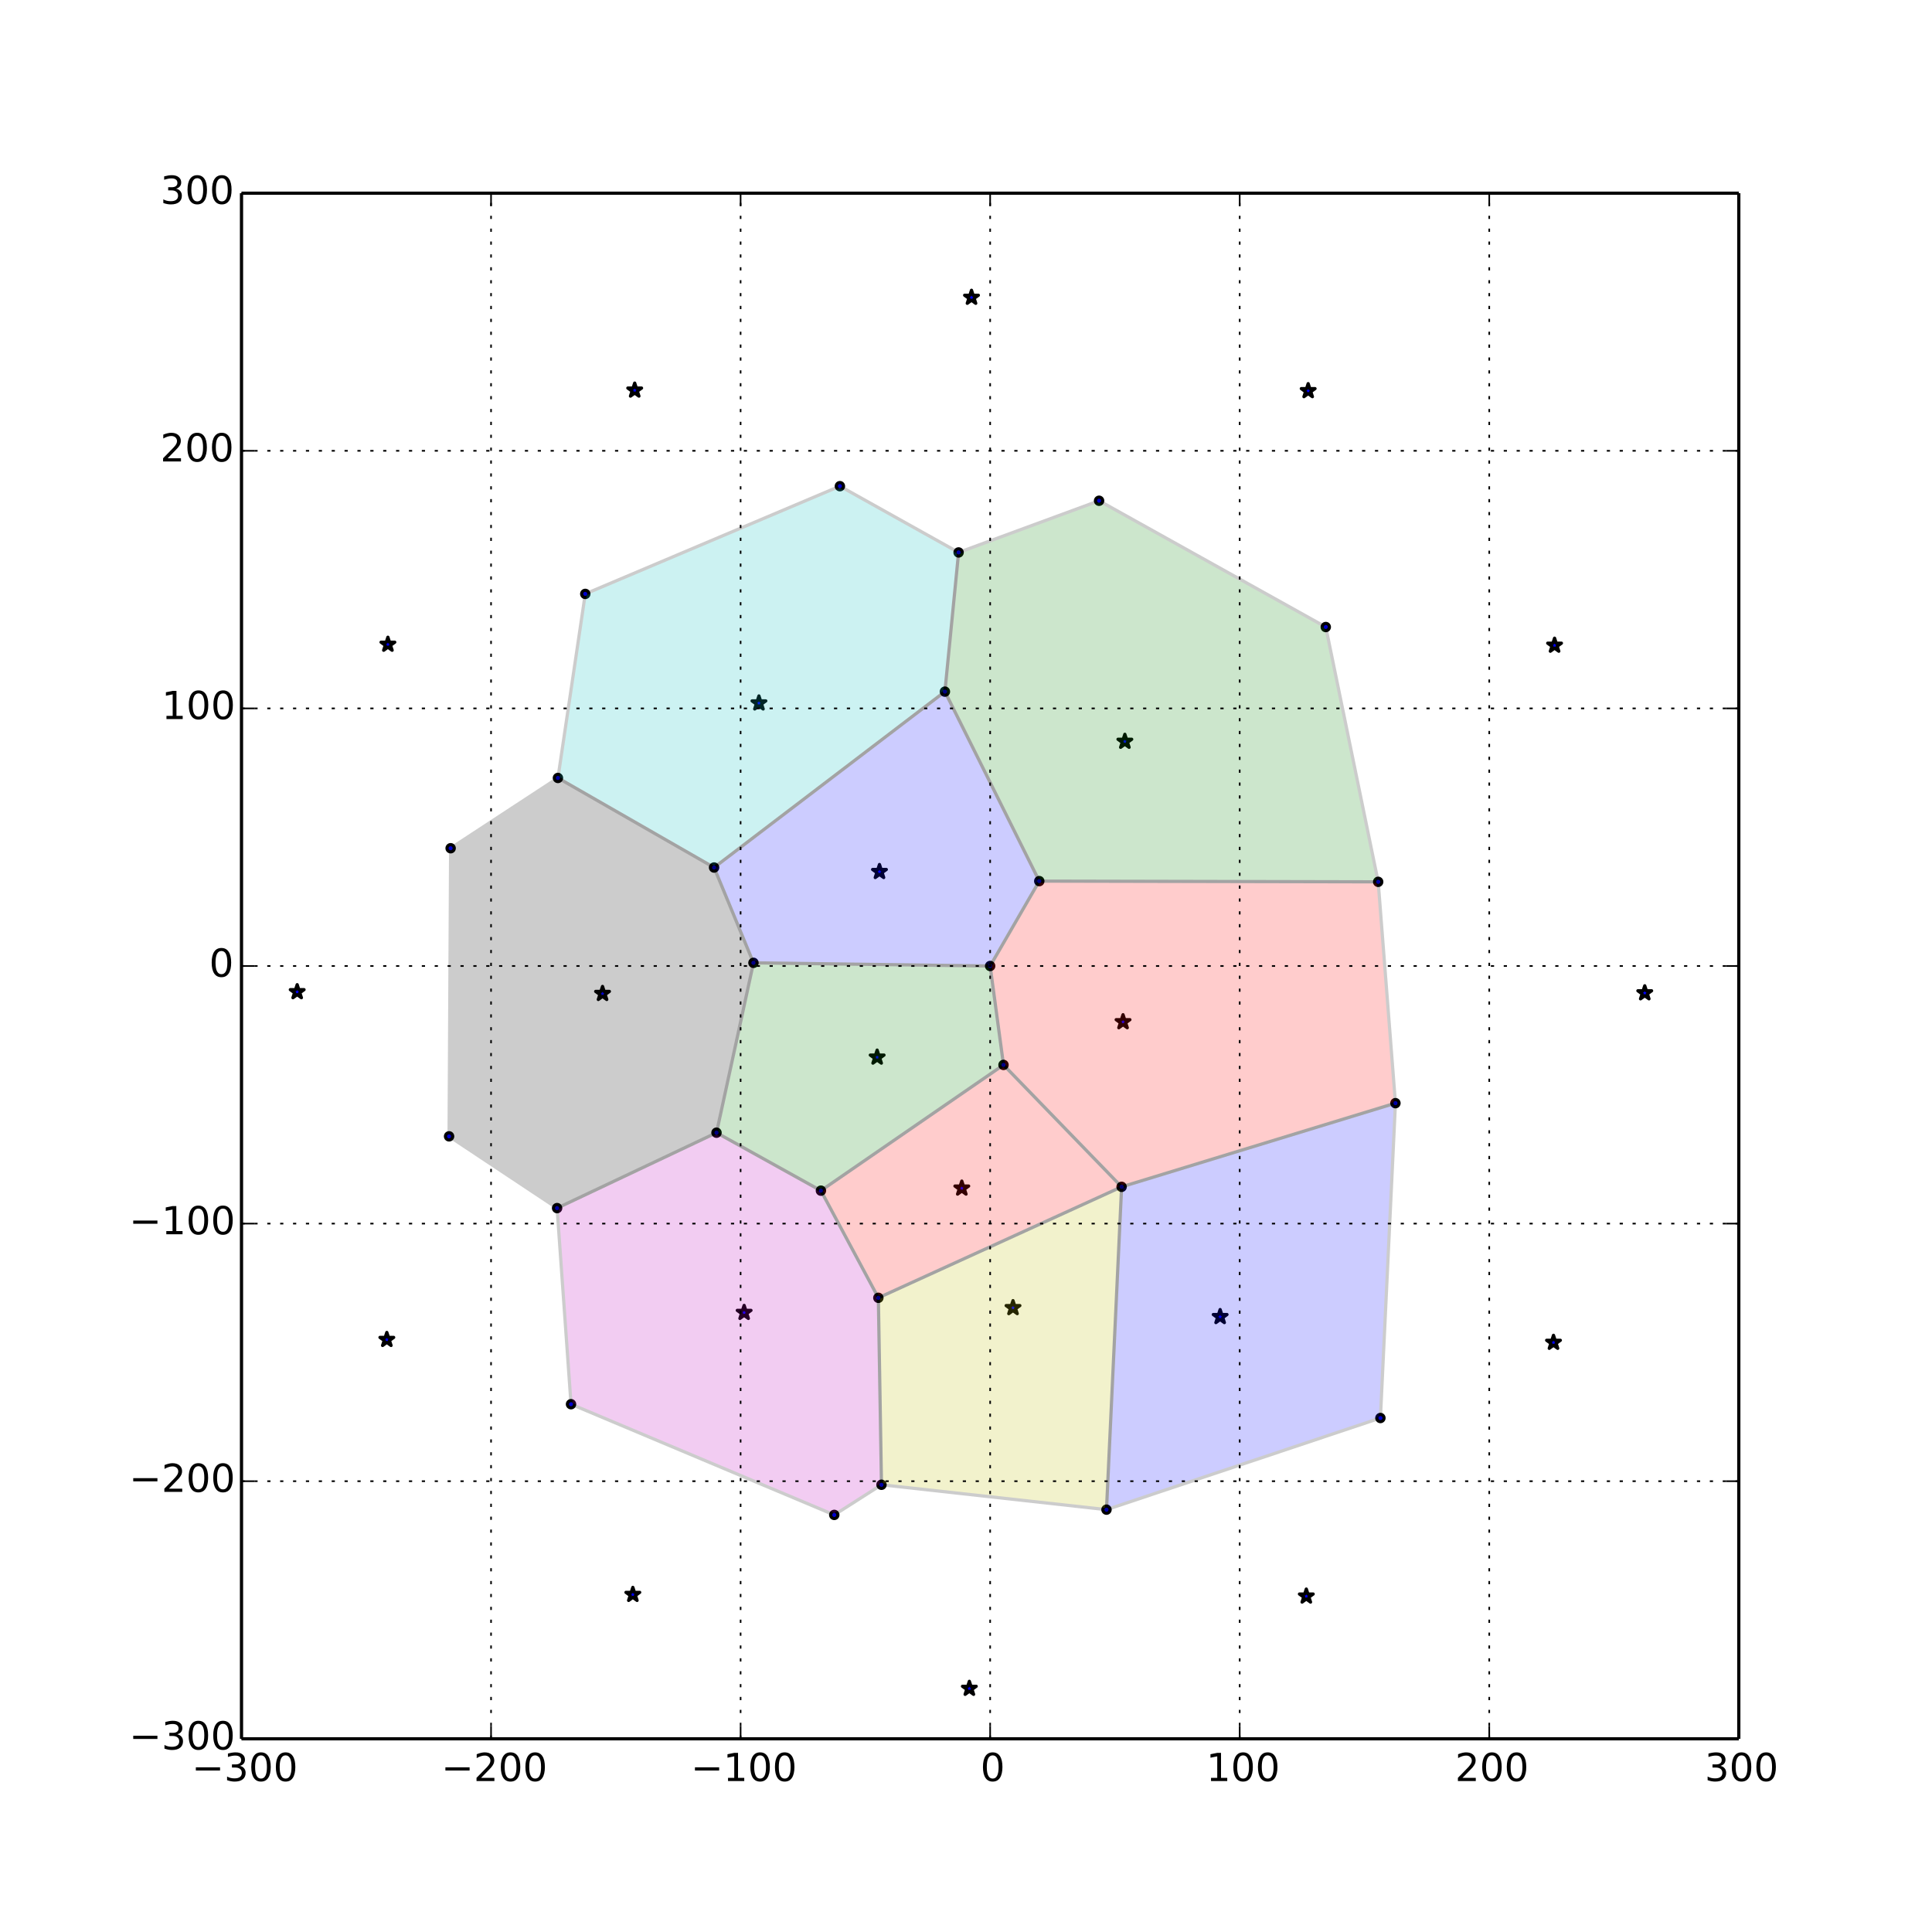
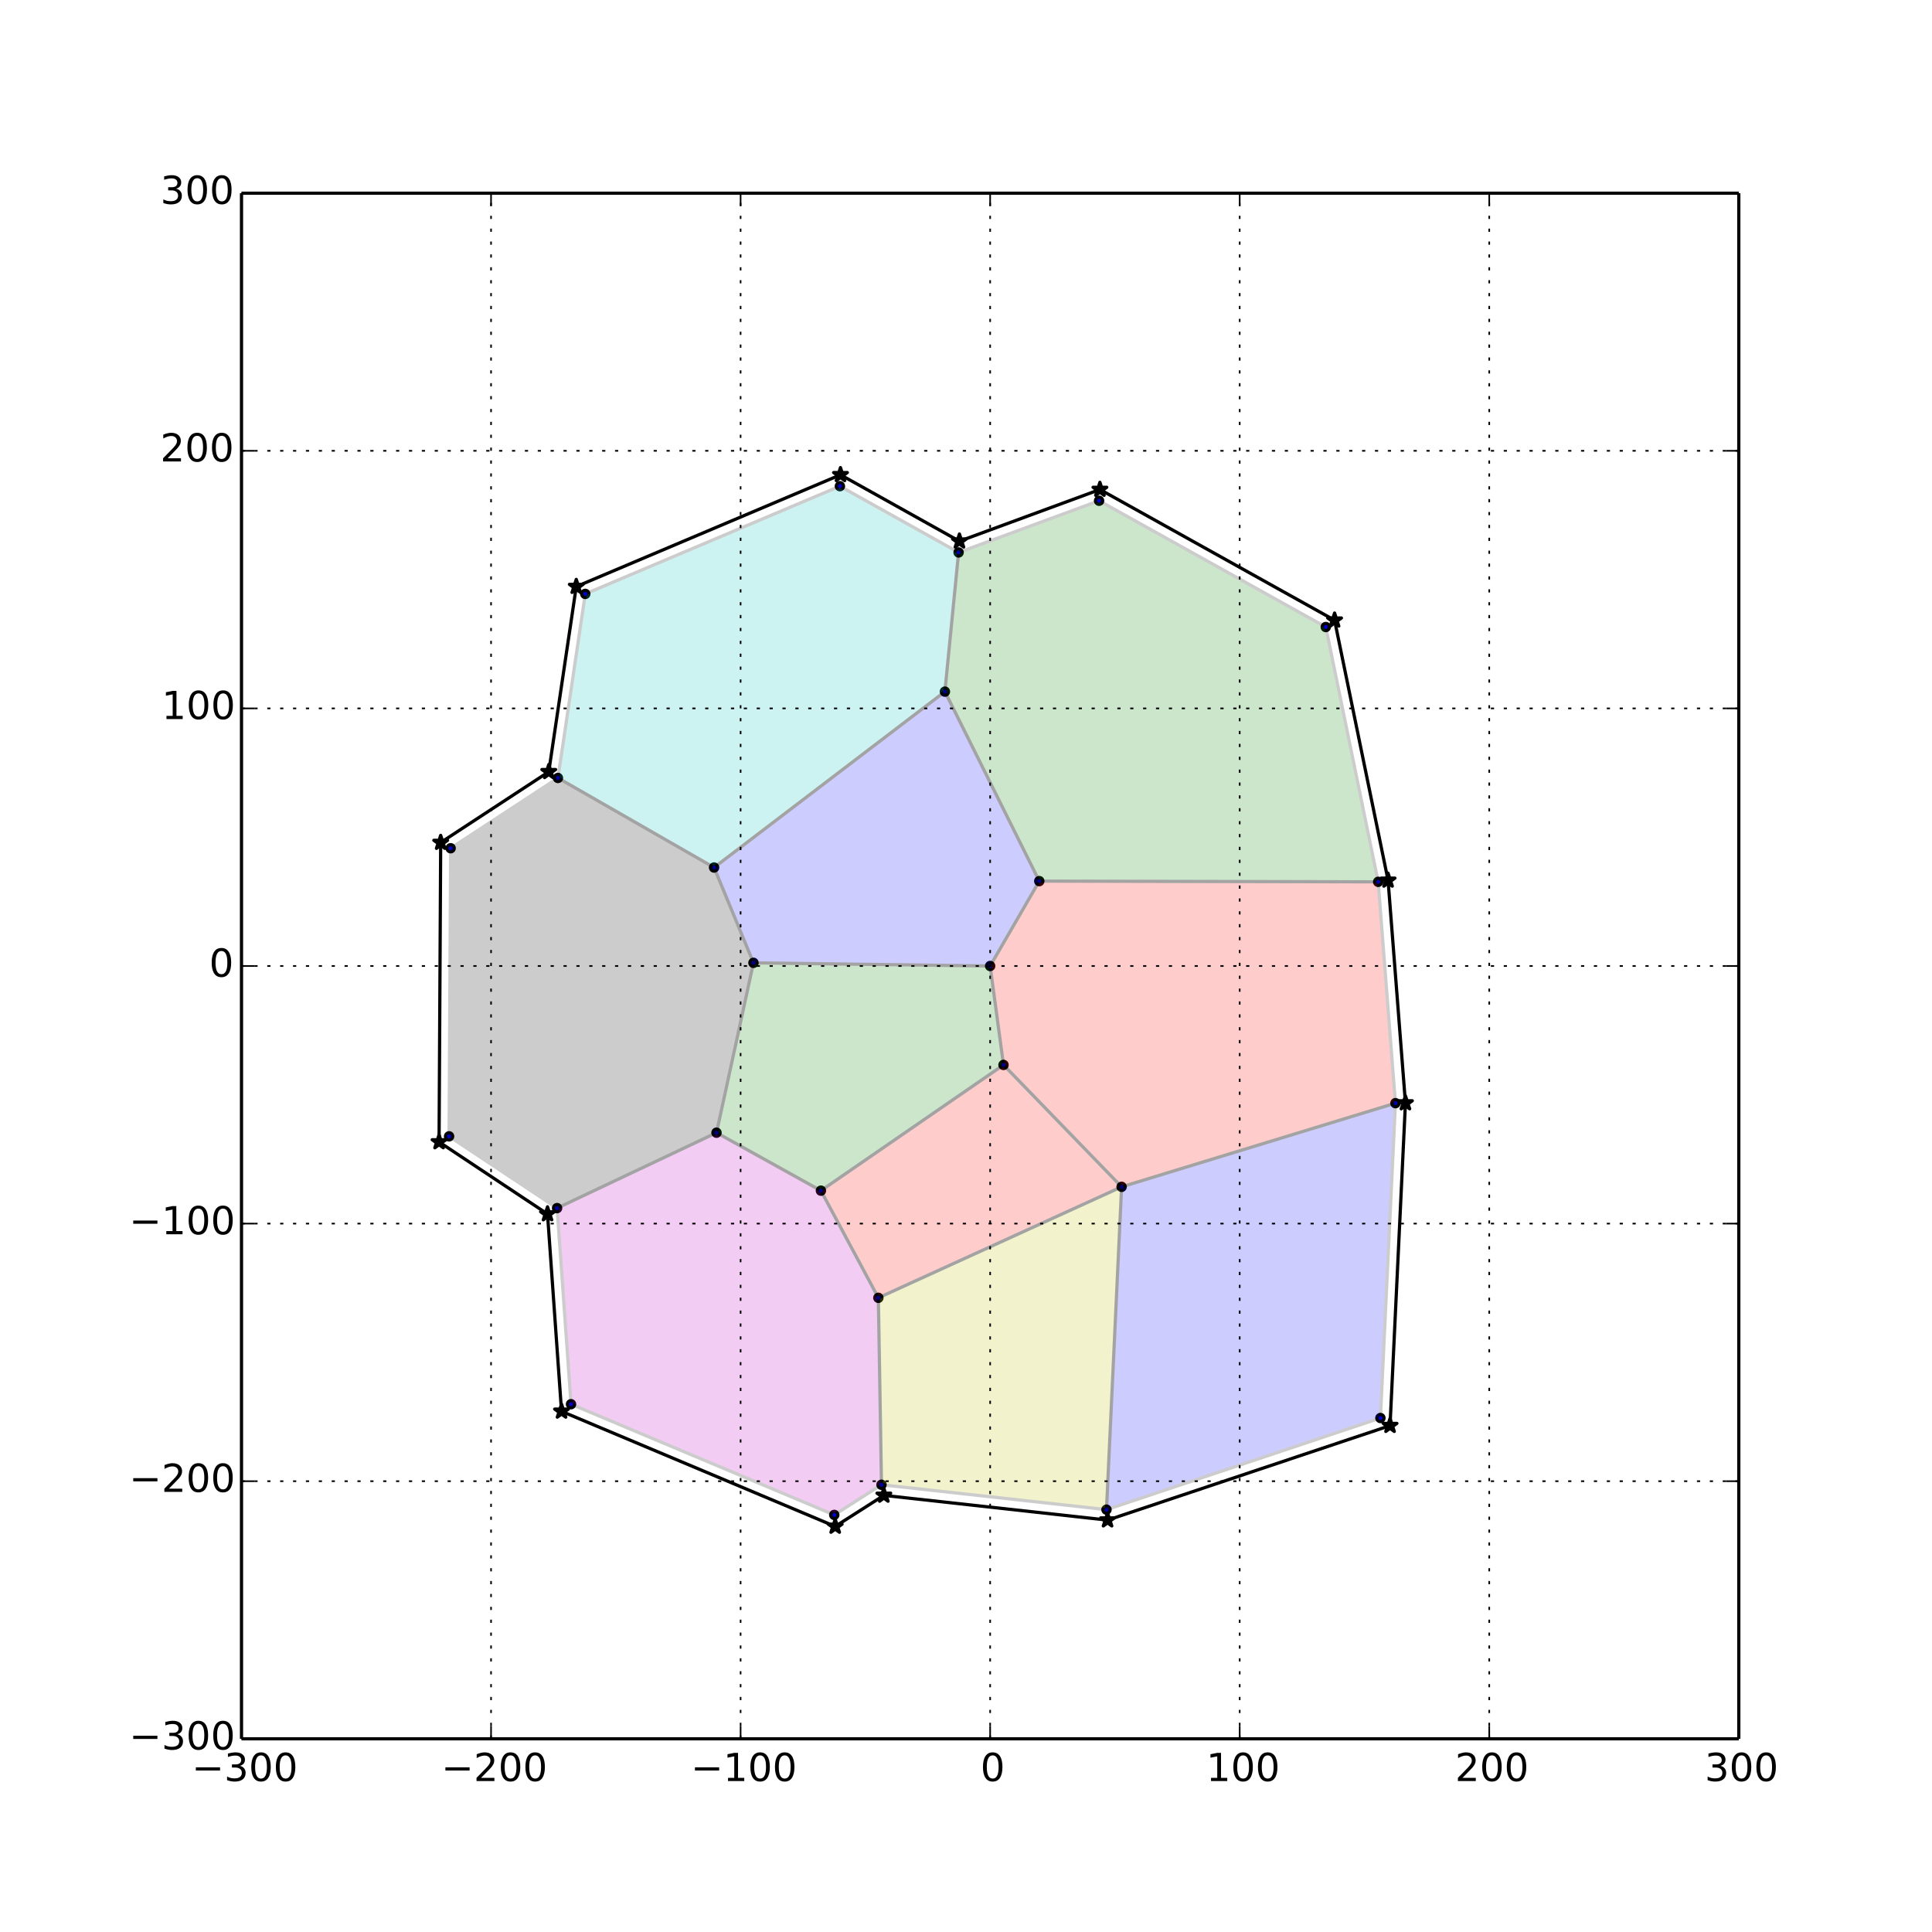
<svg xmlns="http://www.w3.org/2000/svg" xmlns:xlink="http://www.w3.org/1999/xlink" height="600pt" version="1.1" viewBox="0 0 600 600" width="600pt">
  <defs>
    <style type="text/css">
*{stroke-linecap:butt;stroke-linejoin:round;}
  </style>
  </defs>
  <g id="figure_1">
    <g id="patch_1">
      <path d=" M0 600 L600 600 L600 0 L0 0 z " style="fill:#ffffff;" />
    </g>
    <g id="axes_1">
      <g id="patch_2">
        <path d=" M75 540 L540 540 L540 60 L75 60 z " style="fill:#ffffff;" />
      </g>
      <g id="PathCollection_1">
        <defs>
          <path d=" M0 1.118 C0.297 1.118 0.581 1 0.791 0.791 C1 0.581 1.118 0.297 1.118 0 C1.118 -0.297 1 -0.581 0.791 -0.791 C0.581 -1 0.297 -1.118 0 -1.118 C-0.297 -1.118 -0.581 -1 -0.791 -0.791 C-1 -0.581 -1.118 -0.297 -1.118 0 C-1.118 0.297 -1 0.581 -0.791 0.791 C-0.581 1 -0.297 1.118 0 1.118 z " id="C0_0_af07e0942b" />
        </defs>
        <g clip-path="url(#pb27f3bcf95)">
          <use style="fill:#0000ff;stroke:#000000;" x="259.089" xlink:href="#C0_0_af07e0942b" y="470.469" />
        </g>
        <g clip-path="url(#pb27f3bcf95)">
          <use style="fill:#0000ff;stroke:#000000;" x="433.365" xlink:href="#C0_0_af07e0942b" y="342.598" />
        </g>
        <g clip-path="url(#pb27f3bcf95)">
          <use style="fill:#0000ff;stroke:#000000;" x="222.519" xlink:href="#C0_0_af07e0942b" y="351.769" />
        </g>
        <g clip-path="url(#pb27f3bcf95)">
          <use style="fill:#0000ff;stroke:#000000;" x="428.005" xlink:href="#C0_0_af07e0942b" y="273.862" />
        </g>
        <g clip-path="url(#pb27f3bcf95)">
          <use style="fill:#0000ff;stroke:#000000;" x="254.945" xlink:href="#C0_0_af07e0942b" y="369.77" />
        </g>
        <g clip-path="url(#pb27f3bcf95)">
          <use style="fill:#0000ff;stroke:#000000;" x="272.784" xlink:href="#C0_0_af07e0942b" y="403.048" />
        </g>
        <g clip-path="url(#pb27f3bcf95)">
          <use style="fill:#0000ff;stroke:#000000;" x="260.837" xlink:href="#C0_0_af07e0942b" y="150.984" />
        </g>
        <g clip-path="url(#pb27f3bcf95)">
          <use style="fill:#0000ff;stroke:#000000;" x="297.701" xlink:href="#C0_0_af07e0942b" y="171.568" />
        </g>
        <g clip-path="url(#pb27f3bcf95)">
          <use style="fill:#0000ff;stroke:#000000;" x="177.337" xlink:href="#C0_0_af07e0942b" y="436.086" />
        </g>
        <g clip-path="url(#pb27f3bcf95)">
          <use style="fill:#0000ff;stroke:#000000;" x="139.466" xlink:href="#C0_0_af07e0942b" y="352.903" />
        </g>
        <g clip-path="url(#pb27f3bcf95)">
          <use style="fill:#0000ff;stroke:#000000;" x="173.013" xlink:href="#C0_0_af07e0942b" y="375.189" />
        </g>
        <g clip-path="url(#pb27f3bcf95)">
          <use style="fill:#0000ff;stroke:#000000;" x="273.753" xlink:href="#C0_0_af07e0942b" y="461.107" />
        </g>
        <g clip-path="url(#pb27f3bcf95)">
          <use style="fill:#0000ff;stroke:#000000;" x="348.325" xlink:href="#C0_0_af07e0942b" y="368.584" />
        </g>
        <g clip-path="url(#pb27f3bcf95)">
          <use style="fill:#0000ff;stroke:#000000;" x="428.699" xlink:href="#C0_0_af07e0942b" y="440.376" />
        </g>
        <g clip-path="url(#pb27f3bcf95)">
          <use style="fill:#0000ff;stroke:#000000;" x="343.631" xlink:href="#C0_0_af07e0942b" y="468.833" />
        </g>
        <g clip-path="url(#pb27f3bcf95)">
          <use style="fill:#0000ff;stroke:#000000;" x="311.649" xlink:href="#C0_0_af07e0942b" y="330.719" />
        </g>
        <g clip-path="url(#pb27f3bcf95)">
          <use style="fill:#0000ff;stroke:#000000;" x="341.329" xlink:href="#C0_0_af07e0942b" y="155.512" />
        </g>
        <g clip-path="url(#pb27f3bcf95)">
          <use style="fill:#0000ff;stroke:#000000;" x="411.731" xlink:href="#C0_0_af07e0942b" y="194.73" />
        </g>
        <g clip-path="url(#pb27f3bcf95)">
          <use style="fill:#0000ff;stroke:#000000;" x="181.762" xlink:href="#C0_0_af07e0942b" y="184.443" />
        </g>
        <g clip-path="url(#pb27f3bcf95)">
          <use style="fill:#0000ff;stroke:#000000;" x="139.949" xlink:href="#C0_0_af07e0942b" y="263.427" />
        </g>
        <g clip-path="url(#pb27f3bcf95)">
          <use style="fill:#0000ff;stroke:#000000;" x="173.275" xlink:href="#C0_0_af07e0942b" y="241.601" />
        </g>
        <g clip-path="url(#pb27f3bcf95)">
          <use style="fill:#0000ff;stroke:#000000;" x="293.45" xlink:href="#C0_0_af07e0942b" y="214.794" />
        </g>
        <g clip-path="url(#pb27f3bcf95)">
          <use style="fill:#0000ff;stroke:#000000;" x="307.5" xlink:href="#C0_0_af07e0942b" y="300.0" />
        </g>
        <g clip-path="url(#pb27f3bcf95)">
          <use style="fill:#0000ff;stroke:#000000;" x="322.756" xlink:href="#C0_0_af07e0942b" y="273.638" />
        </g>
        <g clip-path="url(#pb27f3bcf95)">
          <use style="fill:#0000ff;stroke:#000000;" x="233.995" xlink:href="#C0_0_af07e0942b" y="299.017" />
        </g>
        <g clip-path="url(#pb27f3bcf95)">
          <use style="fill:#0000ff;stroke:#000000;" x="221.764" xlink:href="#C0_0_af07e0942b" y="269.417" />
        </g>
      </g>
      <g id="PathCollection_2">
        <defs>
          <path d=" M1.3692e-16 -2.236 L-0.502 -0.691 L-2.127 -0.691 L-0.812 0.264 L-1.314 1.809 L-1.56896e-16 0.854 L1.314 1.809 L0.812 0.264 L2.127 -0.691 L0.502 -0.691 z " id="C1_0_39d883b677" />
        </defs>
        <g clip-path="url(#pb27f3bcf95)">
-           <use style="fill:#0000ff;stroke:#000000;" x="378.923" xlink:href="#C1_0_39d883b677" y="408.935" />
-         </g>
-         <g clip-path="url(#pb27f3bcf95)">
-           <use style="fill:#0000ff;stroke:#000000;" x="349.334" xlink:href="#C1_0_39d883b677" y="230.276" />
-         </g>
-         <g clip-path="url(#pb27f3bcf95)">
-           <use style="fill:#0000ff;stroke:#000000;" x="298.696" xlink:href="#C1_0_39d883b677" y="369.031" />
-         </g>
-         <g clip-path="url(#pb27f3bcf95)">
-           <use style="fill:#0000ff;stroke:#000000;" x="235.692" xlink:href="#C1_0_39d883b677" y="218.366" />
-         </g>
-         <g clip-path="url(#pb27f3bcf95)">
-           <use style="fill:#0000ff;stroke:#000000;" x="231.098" xlink:href="#C1_0_39d883b677" y="407.641" />
-         </g>
-         <g clip-path="url(#pb27f3bcf95)">
-           <use style="fill:#0000ff;stroke:#000000;" x="314.597" xlink:href="#C1_0_39d883b677" y="406.155" />
-         </g>
-         <g clip-path="url(#pb27f3bcf95)">
-           <use style="fill:#0000ff;stroke:#000000;" x="187.121" xlink:href="#C1_0_39d883b677" y="308.585" />
-         </g>
-         <g clip-path="url(#pb27f3bcf95)">
-           <use style="fill:#0000ff;stroke:#000000;" x="273.129" xlink:href="#C1_0_39d883b677" y="270.717" />
-         </g>
-         <g clip-path="url(#pb27f3bcf95)">
-           <use style="fill:#0000ff;stroke:#000000;" x="272.405" xlink:href="#C1_0_39d883b677" y="328.354" />
-         </g>
-         <g clip-path="url(#pb27f3bcf95)">
-           <use style="fill:#0000ff;stroke:#000000;" x="348.769" xlink:href="#C1_0_39d883b677" y="317.363" />
-         </g>
-         <g clip-path="url(#pb27f3bcf95)">
-           <use style="fill:#0000ff;stroke:#000000;" x="510.792" xlink:href="#C1_0_39d883b677" y="308.383" />
-         </g>
-         <g clip-path="url(#pb27f3bcf95)">
-           <use style="fill:#0000ff;stroke:#000000;" x="482.786" xlink:href="#C1_0_39d883b677" y="200.433" />
-         </g>
-         <g clip-path="url(#pb27f3bcf95)">
-           <use style="fill:#0000ff;stroke:#000000;" x="406.263" xlink:href="#C1_0_39d883b677" y="121.379" />
-         </g>
-         <g clip-path="url(#pb27f3bcf95)">
-           <use style="fill:#0000ff;stroke:#000000;" x="301.709" xlink:href="#C1_0_39d883b677" y="92.383" />
-         </g>
-         <g clip-path="url(#pb27f3bcf95)">
-           <use style="fill:#0000ff;stroke:#000000;" x="197.11" xlink:href="#C1_0_39d883b677" y="121.207" />
-         </g>
-         <g clip-path="url(#pb27f3bcf95)">
-           <use style="fill:#0000ff;stroke:#000000;" x="120.465" xlink:href="#C1_0_39d883b677" y="200.135" />
-         </g>
-         <g clip-path="url(#pb27f3bcf95)">
-           <use style="fill:#0000ff;stroke:#000000;" x="92.292" xlink:href="#C1_0_39d883b677" y="308.039" />
-         </g>
-         <g clip-path="url(#pb27f3bcf95)">
-           <use style="fill:#0000ff;stroke:#000000;" x="120.132" xlink:href="#C1_0_39d883b677" y="416.036" />
-         </g>
-         <g clip-path="url(#pb27f3bcf95)">
-           <use style="fill:#0000ff;stroke:#000000;" x="196.533" xlink:href="#C1_0_39d883b677" y="495.215" />
-         </g>
-         <g clip-path="url(#pb27f3bcf95)">
-           <use style="fill:#0000ff;stroke:#000000;" x="301.042" xlink:href="#C1_0_39d883b677" y="524.383" />
-         </g>
-         <g clip-path="url(#pb27f3bcf95)">
-           <use style="fill:#0000ff;stroke:#000000;" x="405.686" xlink:href="#C1_0_39d883b677" y="495.731" />
-         </g>
-         <g clip-path="url(#pb27f3bcf95)">
-           <use style="fill:#0000ff;stroke:#000000;" x="482.452" xlink:href="#C1_0_39d883b677" y="416.929" />
+           <use style="fill:#0000ff;stroke:#000000;" x="261.02" xlink:href="#C1_0_39d883b677" y="147.448" />
+         </g>
+         <g clip-path="url(#pb27f3bcf95)">
+           <use style="fill:#0000ff;stroke:#000000;" x="178.963" xlink:href="#C1_0_39d883b677" y="182.169" />
+         </g>
+         <g clip-path="url(#pb27f3bcf95)">
+           <use style="fill:#0000ff;stroke:#000000;" x="170.424" xlink:href="#C1_0_39d883b677" y="239.678" />
+         </g>
+         <g clip-path="url(#pb27f3bcf95)">
+           <use style="fill:#0000ff;stroke:#000000;" x="136.858" xlink:href="#C1_0_39d883b677" y="261.661" />
+         </g>
+         <g clip-path="url(#pb27f3bcf95)">
+           <use style="fill:#0000ff;stroke:#000000;" x="136.357" xlink:href="#C1_0_39d883b677" y="354.643" />
+         </g>
+         <g clip-path="url(#pb27f3bcf95)">
+           <use style="fill:#0000ff;stroke:#000000;" x="170.035" xlink:href="#C1_0_39d883b677" y="377.015" />
+         </g>
+         <g clip-path="url(#pb27f3bcf95)">
+           <use style="fill:#0000ff;stroke:#000000;" x="174.386" xlink:href="#C1_0_39d883b677" y="438.3" />
+         </g>
+         <g clip-path="url(#pb27f3bcf95)">
+           <use style="fill:#0000ff;stroke:#000000;" x="259.379" xlink:href="#C1_0_39d883b677" y="474.046" />
+         </g>
+         <g clip-path="url(#pb27f3bcf95)">
+           <use style="fill:#0000ff;stroke:#000000;" x="274.48" xlink:href="#C1_0_39d883b677" y="464.406" />
+         </g>
+         <g clip-path="url(#pb27f3bcf95)">
+           <use style="fill:#0000ff;stroke:#000000;" x="343.958" xlink:href="#C1_0_39d883b677" y="472.087" />
+         </g>
+         <g clip-path="url(#pb27f3bcf95)">
+           <use style="fill:#0000ff;stroke:#000000;" x="431.69" xlink:href="#C1_0_39d883b677" y="442.739" />
+         </g>
+         <g clip-path="url(#pb27f3bcf95)">
+           <use style="fill:#0000ff;stroke:#000000;" x="436.471" xlink:href="#C1_0_39d883b677" y="342.548" />
+         </g>
+         <g clip-path="url(#pb27f3bcf95)">
+           <use style="fill:#0000ff;stroke:#000000;" x="431.079" xlink:href="#C1_0_39d883b677" y="273.399" />
+         </g>
+         <g clip-path="url(#pb27f3bcf95)">
+           <use style="fill:#0000ff;stroke:#000000;" x="414.466" xlink:href="#C1_0_39d883b677" y="192.617" />
+         </g>
+         <g clip-path="url(#pb27f3bcf95)">
+           <use style="fill:#0000ff;stroke:#000000;" x="341.587" xlink:href="#C1_0_39d883b677" y="152.02" />
+         </g>
+         <g clip-path="url(#pb27f3bcf95)">
+           <use style="fill:#0000ff;stroke:#000000;" x="297.961" xlink:href="#C1_0_39d883b677" y="168.075" />
        </g>
      </g>
      <g id="patch_3">
        <path clip-path="url(#pb27f3bcf95)" d=" M428.699 440.376 L433.365 342.598 L348.325 368.584 L343.631 468.833 z " style="fill:#0000ff;opacity:0.2;stroke:#000000;" />
      </g>
      <g id="patch_4">
        <path clip-path="url(#pb27f3bcf95)" d=" M322.756 273.638 L428.005 273.862 L411.731 194.73 L341.329 155.512 L297.701 171.568 L293.45 214.794 z " style="fill:#008000;opacity:0.2;stroke:#000000;" />
      </g>
      <g id="patch_5">
        <path clip-path="url(#pb27f3bcf95)" d=" M311.649 330.719 L254.945 369.77 L272.784 403.048 L348.325 368.584 z " style="fill:#ff0000;opacity:0.2;stroke:#000000;" />
      </g>
      <g id="patch_6">
        <path clip-path="url(#pb27f3bcf95)" d=" M293.45 214.794 L297.701 171.568 L260.837 150.984 L181.762 184.443 L173.275 241.601 L221.764 269.417 z " style="fill:#00bfbf;opacity:0.2;stroke:#000000;" />
      </g>
      <g id="patch_7">
        <path clip-path="url(#pb27f3bcf95)" d=" M254.945 369.77 L222.519 351.769 L173.013 375.189 L177.337 436.086 L259.089 470.469 L273.753 461.107 L272.784 403.048 z " style="fill:#bf00bf;opacity:0.2;stroke:#000000;" />
      </g>
      <g id="patch_8">
        <path clip-path="url(#pb27f3bcf95)" d=" M272.784 403.048 L273.753 461.107 L343.631 468.833 L348.325 368.584 z " style="fill:#bfbf00;opacity:0.2;stroke:#000000;" />
      </g>
      <g id="patch_9">
        <path clip-path="url(#pb27f3bcf95)" d=" M221.764 269.417 L173.275 241.601 L139.949 263.427 L139.466 352.903 L173.013 375.189 L222.519 351.769 L233.995 299.017 z " style="opacity:0.2;stroke:#000000;" />
      </g>
      <g id="patch_10">
        <path clip-path="url(#pb27f3bcf95)" d=" M233.995 299.017 L307.5 300 L322.756 273.638 L293.45 214.794 L221.764 269.417 z " style="fill:#0000ff;opacity:0.2;stroke:#000000;" />
      </g>
      <g id="patch_11">
        <path clip-path="url(#pb27f3bcf95)" d=" M311.649 330.719 L307.5 300 L233.995 299.017 L222.519 351.769 L254.945 369.77 z " style="fill:#008000;opacity:0.2;stroke:#000000;" />
      </g>
      <g id="patch_12">
        <path clip-path="url(#pb27f3bcf95)" d=" M348.325 368.584 L433.365 342.598 L428.005 273.862 L322.756 273.638 L307.5 300 L311.649 330.719 z " style="fill:#ff0000;opacity:0.2;stroke:#000000;" />
+       </g>
+       <g id="patch_13">
+         <path clip-path="url(#pb27f3bcf95)" d=" M261.02 147.448 L178.963 182.169 L170.424 239.678 L136.858 261.661 L136.357 354.643 L170.035 377.015 L174.386 438.3 L259.379 474.046 L274.48 464.406 L343.958 472.087 L431.69 442.739 L436.471 342.548 L431.079 273.399 L414.466 192.617 L341.587 152.02 L297.961 168.075 z " style="fill:none;stroke:#000000;" />
      </g>
      <g id="matplotlib.axis_1">
        <g id="xtick_1">
          <g id="line2d_1">
            <path clip-path="url(#pb27f3bcf95)" d=" M75 540 L75 60" style="fill:none;stroke:#000000;stroke-dasharray:1,3;stroke-dashoffset:0.0;stroke-width:0.5;" />
          </g>
          <g id="line2d_2">
            <defs>
              <path d=" M0 0 L0 -4" id="mc7db9fdffb" style="stroke:#000000;stroke-width:0.5;" />
            </defs>
            <g>
              <use style="stroke:#000000;stroke-width:0.5;" x="75.0" xlink:href="#mc7db9fdffb" y="540.0" />
            </g>
          </g>
          <g id="line2d_3">
            <defs>
              <path d=" M0 0 L0 4" id="m5a7d422ac3" style="stroke:#000000;stroke-width:0.5;" />
            </defs>
            <g>
              <use style="stroke:#000000;stroke-width:0.5;" x="75.0" xlink:href="#m5a7d422ac3" y="60.0" />
            </g>
          </g>
          <g id="text_1">
            <defs>
+               <path d=" M31.781 66.406 Q24.172 66.406 20.328 58.906 Q16.5 51.422 16.5 36.375 Q16.5 21.391 20.328 13.891 Q24.172 6.391 31.781 6.391 Q39.453 6.391 43.281 13.891 Q47.125 21.391 47.125 36.375 Q47.125 51.422 43.281 58.906 Q39.453 66.406 31.781 66.406 M31.781 74.219 Q44.047 74.219 50.516 64.516 Q56.984 54.828 56.984 36.375 Q56.984 17.969 50.516 8.266 Q44.047 -1.422 31.781 -1.422 Q19.531 -1.422 13.062 8.266 Q6.594 17.969 6.594 36.375 Q6.594 54.828 13.062 64.516 Q19.531 74.219 31.781 74.219" id="DejaVuSans-30" />
+               <path d=" M10.594 35.5 L73.188 35.5 L73.188 27.203 L10.594 27.203 z " id="DejaVuSans-2212" />
              <path d=" M40.578 39.312 Q47.656 37.797 51.625 33 Q55.609 28.219 55.609 21.188 Q55.609 10.406 48.188 4.484 Q40.766 -1.422 27.094 -1.422 Q22.516 -1.422 17.656 -0.516 Q12.797 0.391 7.625 2.203 L7.625 11.719 Q11.719 9.328 16.594 8.109 Q21.484 6.891 26.812 6.891 Q36.078 6.891 40.938 10.547 Q45.797 14.203 45.797 21.188 Q45.797 27.641 41.281 31.266 Q36.766 34.906 28.719 34.906 L20.219 34.906 L20.219 43.016 L29.109 43.016 Q36.375 43.016 40.234 45.922 Q44.094 48.828 44.094 54.297 Q44.094 59.906 40.109 62.906 Q36.141 65.922 28.719 65.922 Q24.656 65.922 20.016 65.031 Q15.375 64.156 9.812 62.312 L9.812 71.094 Q15.438 72.656 20.344 73.438 Q25.25 74.219 29.594 74.219 Q40.828 74.219 47.359 69.109 Q53.906 64.016 53.906 55.328 Q53.906 49.266 50.438 45.094 Q46.969 40.922 40.578 39.312" id="DejaVuSans-33" />
-               <path d=" M10.594 35.5 L73.188 35.5 L73.188 27.203 L10.594 27.203 z " id="DejaVuSans-2212" />
-               <path d=" M31.781 66.406 Q24.172 66.406 20.328 58.906 Q16.5 51.422 16.5 36.375 Q16.5 21.391 20.328 13.891 Q24.172 6.391 31.781 6.391 Q39.453 6.391 43.281 13.891 Q47.125 21.391 47.125 36.375 Q47.125 51.422 43.281 58.906 Q39.453 66.406 31.781 66.406 M31.781 74.219 Q44.047 74.219 50.516 64.516 Q56.984 54.828 56.984 36.375 Q56.984 17.969 50.516 8.266 Q44.047 -1.422 31.781 -1.422 Q19.531 -1.422 13.062 8.266 Q6.594 17.969 6.594 36.375 Q6.594 54.828 13.062 64.516 Q19.531 74.219 31.781 74.219" id="DejaVuSans-30" />
            </defs>
            <g transform="translate(59.55375 553.1181)scale(0.12 -0.12)">
              <use xlink:href="#DejaVuSans-2212" />
              <use x="83.789" xlink:href="#DejaVuSans-33" />
              <use x="147.412" xlink:href="#DejaVuSans-30" />
              <use x="211.035" xlink:href="#DejaVuSans-30" />
            </g>
          </g>
        </g>
        <g id="xtick_2">
          <g id="line2d_4">
            <path clip-path="url(#pb27f3bcf95)" d=" M152.5 540 L152.5 60" style="fill:none;stroke:#000000;stroke-dasharray:1,3;stroke-dashoffset:0.0;stroke-width:0.5;" />
          </g>
          <g id="line2d_5">
            <g>
              <use style="stroke:#000000;stroke-width:0.5;" x="152.5" xlink:href="#mc7db9fdffb" y="540.0" />
            </g>
          </g>
          <g id="line2d_6">
            <g>
              <use style="stroke:#000000;stroke-width:0.5;" x="152.5" xlink:href="#m5a7d422ac3" y="60.0" />
            </g>
          </g>
          <g id="text_2">
            <defs>
              <path d=" M19.188 8.297 L53.609 8.297 L53.609 0 L7.328 0 L7.328 8.297 Q12.938 14.109 22.625 23.891 Q32.328 33.688 34.812 36.531 Q39.547 41.844 41.422 45.531 Q43.312 49.219 43.312 52.781 Q43.312 58.594 39.234 62.25 Q35.156 65.922 28.609 65.922 Q23.969 65.922 18.812 64.312 Q13.672 62.703 7.812 59.422 L7.812 69.391 Q13.766 71.781 18.938 73 Q24.125 74.219 28.422 74.219 Q39.75 74.219 46.484 68.547 Q53.219 62.891 53.219 53.422 Q53.219 48.922 51.531 44.891 Q49.859 40.875 45.406 35.406 Q44.188 33.984 37.641 27.219 Q31.109 20.453 19.188 8.297" id="DejaVuSans-32" />
            </defs>
            <g transform="translate(137.0538 553.1181)scale(0.12 -0.12)">
              <use xlink:href="#DejaVuSans-2212" />
              <use x="83.789" xlink:href="#DejaVuSans-32" />
              <use x="147.412" xlink:href="#DejaVuSans-30" />
              <use x="211.035" xlink:href="#DejaVuSans-30" />
            </g>
          </g>
        </g>
        <g id="xtick_3">
          <g id="line2d_7">
            <path clip-path="url(#pb27f3bcf95)" d=" M230 540 L230 60" style="fill:none;stroke:#000000;stroke-dasharray:1,3;stroke-dashoffset:0.0;stroke-width:0.5;" />
          </g>
          <g id="line2d_8">
            <g>
              <use style="stroke:#000000;stroke-width:0.5;" x="230.0" xlink:href="#mc7db9fdffb" y="540.0" />
            </g>
          </g>
          <g id="line2d_9">
            <g>
              <use style="stroke:#000000;stroke-width:0.5;" x="230.0" xlink:href="#m5a7d422ac3" y="60.0" />
            </g>
          </g>
          <g id="text_3">
            <defs>
              <path d=" M12.406 8.297 L28.516 8.297 L28.516 63.922 L10.984 60.406 L10.984 69.391 L28.422 72.906 L38.281 72.906 L38.281 8.297 L54.391 8.297 L54.391 0 L12.406 0 z " id="DejaVuSans-31" />
            </defs>
            <g transform="translate(214.5538 553.1181)scale(0.12 -0.12)">
              <use xlink:href="#DejaVuSans-2212" />
              <use x="83.789" xlink:href="#DejaVuSans-31" />
              <use x="147.412" xlink:href="#DejaVuSans-30" />
              <use x="211.035" xlink:href="#DejaVuSans-30" />
            </g>
          </g>
        </g>
        <g id="xtick_4">
          <g id="line2d_10">
            <path clip-path="url(#pb27f3bcf95)" d=" M307.5 540 L307.5 60" style="fill:none;stroke:#000000;stroke-dasharray:1,3;stroke-dashoffset:0.0;stroke-width:0.5;" />
          </g>
          <g id="line2d_11">
            <g>
              <use style="stroke:#000000;stroke-width:0.5;" x="307.5" xlink:href="#mc7db9fdffb" y="540.0" />
            </g>
          </g>
          <g id="line2d_12">
            <g>
              <use style="stroke:#000000;stroke-width:0.5;" x="307.5" xlink:href="#m5a7d422ac3" y="60.0" />
            </g>
          </g>
          <g id="text_4">
            <g transform="translate(304.4766 553.1181)scale(0.12 -0.12)">
              <use xlink:href="#DejaVuSans-30" />
            </g>
          </g>
        </g>
        <g id="xtick_5">
          <g id="line2d_13">
            <path clip-path="url(#pb27f3bcf95)" d=" M385 540 L385 60" style="fill:none;stroke:#000000;stroke-dasharray:1,3;stroke-dashoffset:0.0;stroke-width:0.5;" />
          </g>
          <g id="line2d_14">
            <g>
              <use style="stroke:#000000;stroke-width:0.5;" x="385.0" xlink:href="#mc7db9fdffb" y="540.0" />
            </g>
          </g>
          <g id="line2d_15">
            <g>
              <use style="stroke:#000000;stroke-width:0.5;" x="385.0" xlink:href="#m5a7d422ac3" y="60.0" />
            </g>
          </g>
          <g id="text_5">
            <g transform="translate(374.605 553.1181)scale(0.12 -0.12)">
              <use xlink:href="#DejaVuSans-31" />
              <use x="63.623" xlink:href="#DejaVuSans-30" />
              <use x="127.246" xlink:href="#DejaVuSans-30" />
            </g>
          </g>
        </g>
        <g id="xtick_6">
          <g id="line2d_16">
            <path clip-path="url(#pb27f3bcf95)" d=" M462.5 540 L462.5 60" style="fill:none;stroke:#000000;stroke-dasharray:1,3;stroke-dashoffset:0.0;stroke-width:0.5;" />
          </g>
          <g id="line2d_17">
            <g>
              <use style="stroke:#000000;stroke-width:0.5;" x="462.5" xlink:href="#mc7db9fdffb" y="540.0" />
            </g>
          </g>
          <g id="line2d_18">
            <g>
              <use style="stroke:#000000;stroke-width:0.5;" x="462.5" xlink:href="#m5a7d422ac3" y="60.0" />
            </g>
          </g>
          <g id="text_6">
            <g transform="translate(451.8856 553.1181)scale(0.12 -0.12)">
              <use xlink:href="#DejaVuSans-32" />
              <use x="63.623" xlink:href="#DejaVuSans-30" />
              <use x="127.246" xlink:href="#DejaVuSans-30" />
            </g>
          </g>
        </g>
        <g id="xtick_7">
          <g id="line2d_19">
            <path clip-path="url(#pb27f3bcf95)" d=" M540 540 L540 60" style="fill:none;stroke:#000000;stroke-dasharray:1,3;stroke-dashoffset:0.0;stroke-width:0.5;" />
          </g>
          <g id="line2d_20">
            <g>
              <use style="stroke:#000000;stroke-width:0.5;" x="540.0" xlink:href="#mc7db9fdffb" y="540.0" />
            </g>
          </g>
          <g id="line2d_21">
            <g>
              <use style="stroke:#000000;stroke-width:0.5;" x="540.0" xlink:href="#m5a7d422ac3" y="60.0" />
            </g>
          </g>
          <g id="text_7">
            <g transform="translate(529.4034 553.1181)scale(0.12 -0.12)">
              <use xlink:href="#DejaVuSans-33" />
              <use x="63.623" xlink:href="#DejaVuSans-30" />
              <use x="127.246" xlink:href="#DejaVuSans-30" />
            </g>
          </g>
        </g>
      </g>
      <g id="matplotlib.axis_2">
        <g id="ytick_1">
          <g id="line2d_22">
            <path clip-path="url(#pb27f3bcf95)" d=" M75 540 L540 540" style="fill:none;stroke:#000000;stroke-dasharray:1,3;stroke-dashoffset:0.0;stroke-width:0.5;" />
          </g>
          <g id="line2d_23">
            <defs>
              <path d=" M0 0 L4 0" id="md7965d1ba0" style="stroke:#000000;stroke-width:0.5;" />
            </defs>
            <g>
              <use style="stroke:#000000;stroke-width:0.5;" x="75.0" xlink:href="#md7965d1ba0" y="540.0" />
            </g>
          </g>
          <g id="line2d_24">
            <defs>
              <path d=" M0 0 L-4 0" id="md9a1c1a7cd" style="stroke:#000000;stroke-width:0.5;" />
            </defs>
            <g>
              <use style="stroke:#000000;stroke-width:0.5;" x="540.0" xlink:href="#md9a1c1a7cd" y="540.0" />
            </g>
          </g>
          <g id="text_8">
            <g transform="translate(40.1075 543.3112)scale(0.12 -0.12)">
              <use xlink:href="#DejaVuSans-2212" />
              <use x="83.789" xlink:href="#DejaVuSans-33" />
              <use x="147.412" xlink:href="#DejaVuSans-30" />
              <use x="211.035" xlink:href="#DejaVuSans-30" />
            </g>
          </g>
        </g>
        <g id="ytick_2">
          <g id="line2d_25">
            <path clip-path="url(#pb27f3bcf95)" d=" M75 460 L540 460" style="fill:none;stroke:#000000;stroke-dasharray:1,3;stroke-dashoffset:0.0;stroke-width:0.5;" />
          </g>
          <g id="line2d_26">
            <g>
              <use style="stroke:#000000;stroke-width:0.5;" x="75.0" xlink:href="#md7965d1ba0" y="460.0" />
            </g>
          </g>
          <g id="line2d_27">
            <g>
              <use style="stroke:#000000;stroke-width:0.5;" x="540.0" xlink:href="#md9a1c1a7cd" y="460.0" />
            </g>
          </g>
          <g id="text_9">
            <g transform="translate(40.1075 463.3112)scale(0.12 -0.12)">
              <use xlink:href="#DejaVuSans-2212" />
              <use x="83.789" xlink:href="#DejaVuSans-32" />
              <use x="147.412" xlink:href="#DejaVuSans-30" />
              <use x="211.035" xlink:href="#DejaVuSans-30" />
            </g>
          </g>
        </g>
        <g id="ytick_3">
          <g id="line2d_28">
            <path clip-path="url(#pb27f3bcf95)" d=" M75 380 L540 380" style="fill:none;stroke:#000000;stroke-dasharray:1,3;stroke-dashoffset:0.0;stroke-width:0.5;" />
          </g>
          <g id="line2d_29">
            <g>
              <use style="stroke:#000000;stroke-width:0.5;" x="75.0" xlink:href="#md7965d1ba0" y="380.0" />
            </g>
          </g>
          <g id="line2d_30">
            <g>
              <use style="stroke:#000000;stroke-width:0.5;" x="540.0" xlink:href="#md9a1c1a7cd" y="380.0" />
            </g>
          </g>
          <g id="text_10">
            <g transform="translate(40.1075 383.3112)scale(0.12 -0.12)">
              <use xlink:href="#DejaVuSans-2212" />
              <use x="83.789" xlink:href="#DejaVuSans-31" />
              <use x="147.412" xlink:href="#DejaVuSans-30" />
              <use x="211.035" xlink:href="#DejaVuSans-30" />
            </g>
          </g>
        </g>
        <g id="ytick_4">
          <g id="line2d_31">
            <path clip-path="url(#pb27f3bcf95)" d=" M75 300 L540 300" style="fill:none;stroke:#000000;stroke-dasharray:1,3;stroke-dashoffset:0.0;stroke-width:0.5;" />
          </g>
          <g id="line2d_32">
            <g>
              <use style="stroke:#000000;stroke-width:0.5;" x="75.0" xlink:href="#md7965d1ba0" y="300.0" />
            </g>
          </g>
          <g id="line2d_33">
            <g>
              <use style="stroke:#000000;stroke-width:0.5;" x="540.0" xlink:href="#md9a1c1a7cd" y="300.0" />
            </g>
          </g>
          <g id="text_11">
            <g transform="translate(64.95312 303.3112)scale(0.12 -0.12)">
              <use xlink:href="#DejaVuSans-30" />
            </g>
          </g>
        </g>
        <g id="ytick_5">
          <g id="line2d_34">
            <path clip-path="url(#pb27f3bcf95)" d=" M75 220 L540 220" style="fill:none;stroke:#000000;stroke-dasharray:1,3;stroke-dashoffset:0.0;stroke-width:0.5;" />
          </g>
          <g id="line2d_35">
            <g>
              <use style="stroke:#000000;stroke-width:0.5;" x="75.0" xlink:href="#md7965d1ba0" y="220.0" />
            </g>
          </g>
          <g id="line2d_36">
            <g>
              <use style="stroke:#000000;stroke-width:0.5;" x="540.0" xlink:href="#md9a1c1a7cd" y="220.0" />
            </g>
          </g>
          <g id="text_12">
            <g transform="translate(50.21 223.3113)scale(0.12 -0.12)">
              <use xlink:href="#DejaVuSans-31" />
              <use x="63.623" xlink:href="#DejaVuSans-30" />
              <use x="127.246" xlink:href="#DejaVuSans-30" />
            </g>
          </g>
        </g>
        <g id="ytick_6">
          <g id="line2d_37">
            <path clip-path="url(#pb27f3bcf95)" d=" M75 140 L540 140" style="fill:none;stroke:#000000;stroke-dasharray:1,3;stroke-dashoffset:0.0;stroke-width:0.5;" />
          </g>
          <g id="line2d_38">
            <g>
              <use style="stroke:#000000;stroke-width:0.5;" x="75.0" xlink:href="#md7965d1ba0" y="140.0" />
            </g>
          </g>
          <g id="line2d_39">
            <g>
              <use style="stroke:#000000;stroke-width:0.5;" x="540.0" xlink:href="#md9a1c1a7cd" y="140.0" />
            </g>
          </g>
          <g id="text_13">
            <g transform="translate(49.77125 143.3113)scale(0.12 -0.12)">
              <use xlink:href="#DejaVuSans-32" />
              <use x="63.623" xlink:href="#DejaVuSans-30" />
              <use x="127.246" xlink:href="#DejaVuSans-30" />
            </g>
          </g>
        </g>
        <g id="ytick_7">
          <g id="line2d_40">
            <path clip-path="url(#pb27f3bcf95)" d=" M75 60 L540 60" style="fill:none;stroke:#000000;stroke-dasharray:1,3;stroke-dashoffset:0.0;stroke-width:0.5;" />
          </g>
          <g id="line2d_41">
            <g>
              <use style="stroke:#000000;stroke-width:0.5;" x="75.0" xlink:href="#md7965d1ba0" y="60.0" />
            </g>
          </g>
          <g id="line2d_42">
            <g>
              <use style="stroke:#000000;stroke-width:0.5;" x="540.0" xlink:href="#md9a1c1a7cd" y="60.0" />
            </g>
          </g>
          <g id="text_14">
            <g transform="translate(49.80687 63.31125)scale(0.12 -0.12)">
              <use xlink:href="#DejaVuSans-33" />
              <use x="63.623" xlink:href="#DejaVuSans-30" />
              <use x="127.246" xlink:href="#DejaVuSans-30" />
            </g>
          </g>
        </g>
      </g>
-       <g id="patch_13">
+       <g id="patch_14">
        <path d=" M75 540 L75 60" style="fill:none;stroke:#000000;" />
-       </g>
-       <g id="patch_14">
-         <path d=" M540 540 L540 60" style="fill:none;stroke:#000000;" />
      </g>
      <g id="patch_15">
        <path d=" M75 60 L540 60" style="fill:none;stroke:#000000;" />
      </g>
      <g id="patch_16">
        <path d=" M75 540 L540 540" style="fill:none;stroke:#000000;" />
+       </g>
+       <g id="patch_17">
+         <path d=" M540 540 L540 60" style="fill:none;stroke:#000000;" />
      </g>
    </g>
  </g>
  <defs>
    <clipPath id="pb27f3bcf95">
      <rect height="480.0" width="465.0" x="75.0" y="60.0" />
    </clipPath>
  </defs>
</svg>
